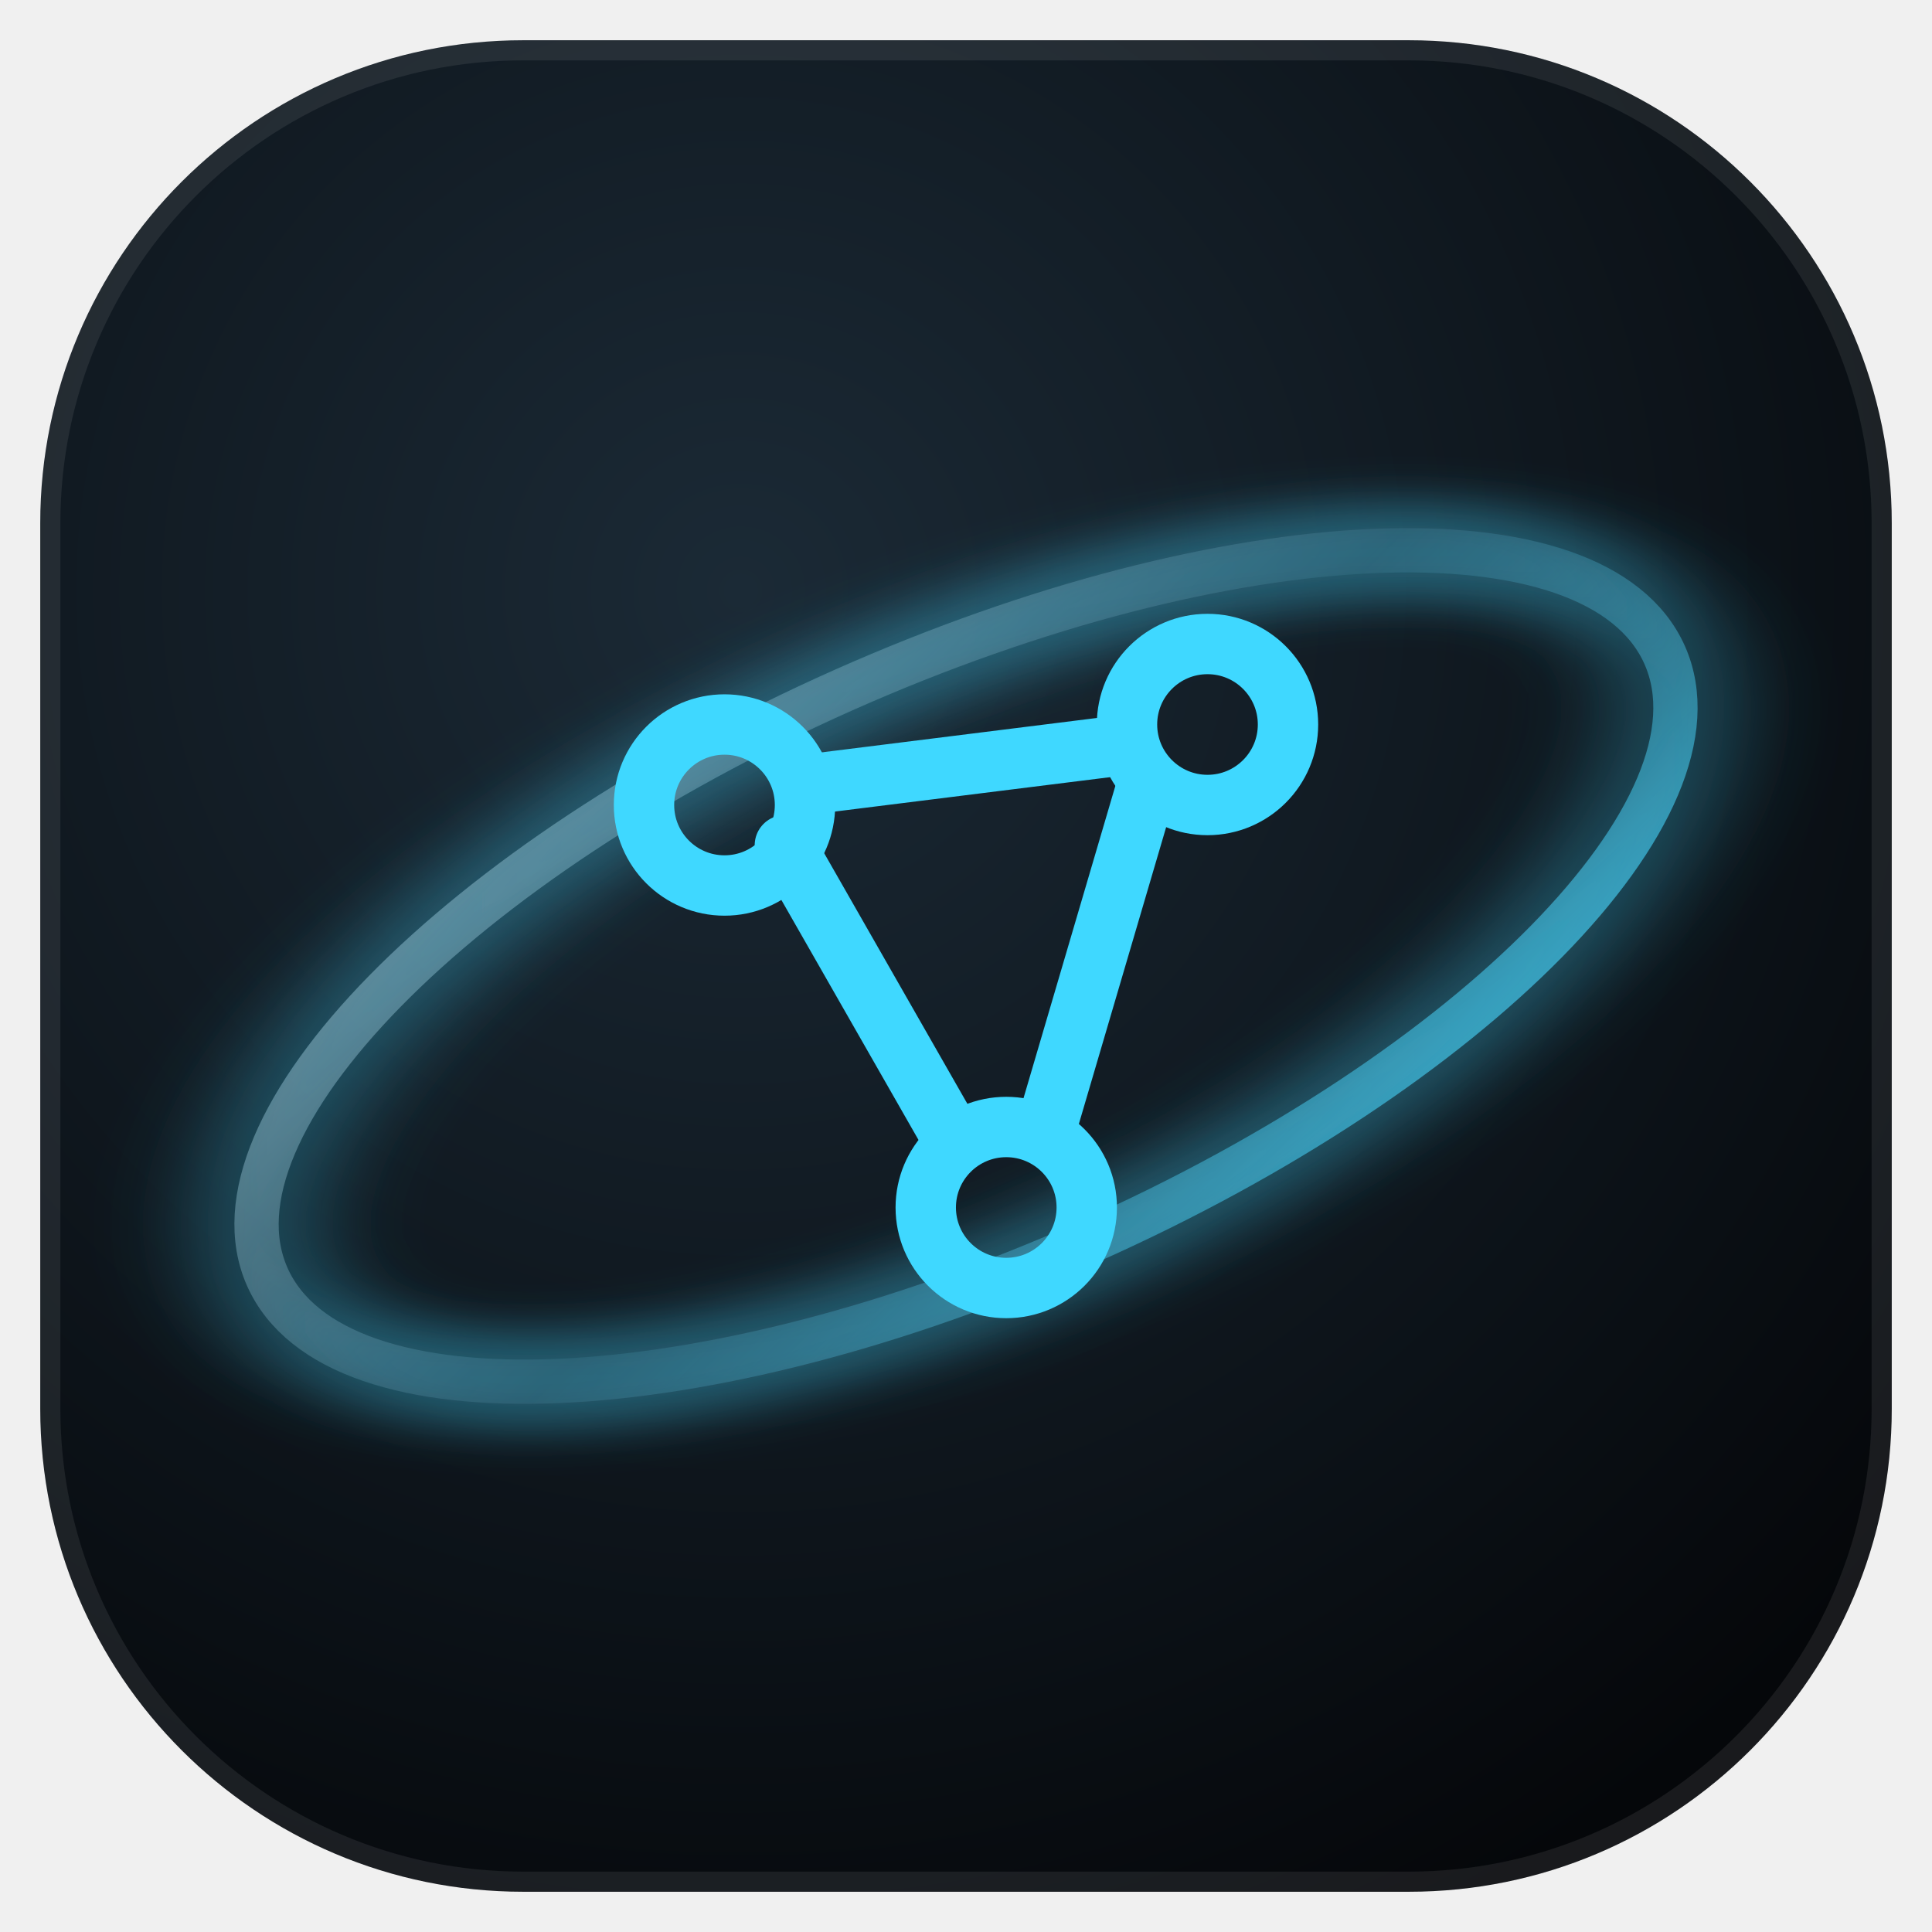
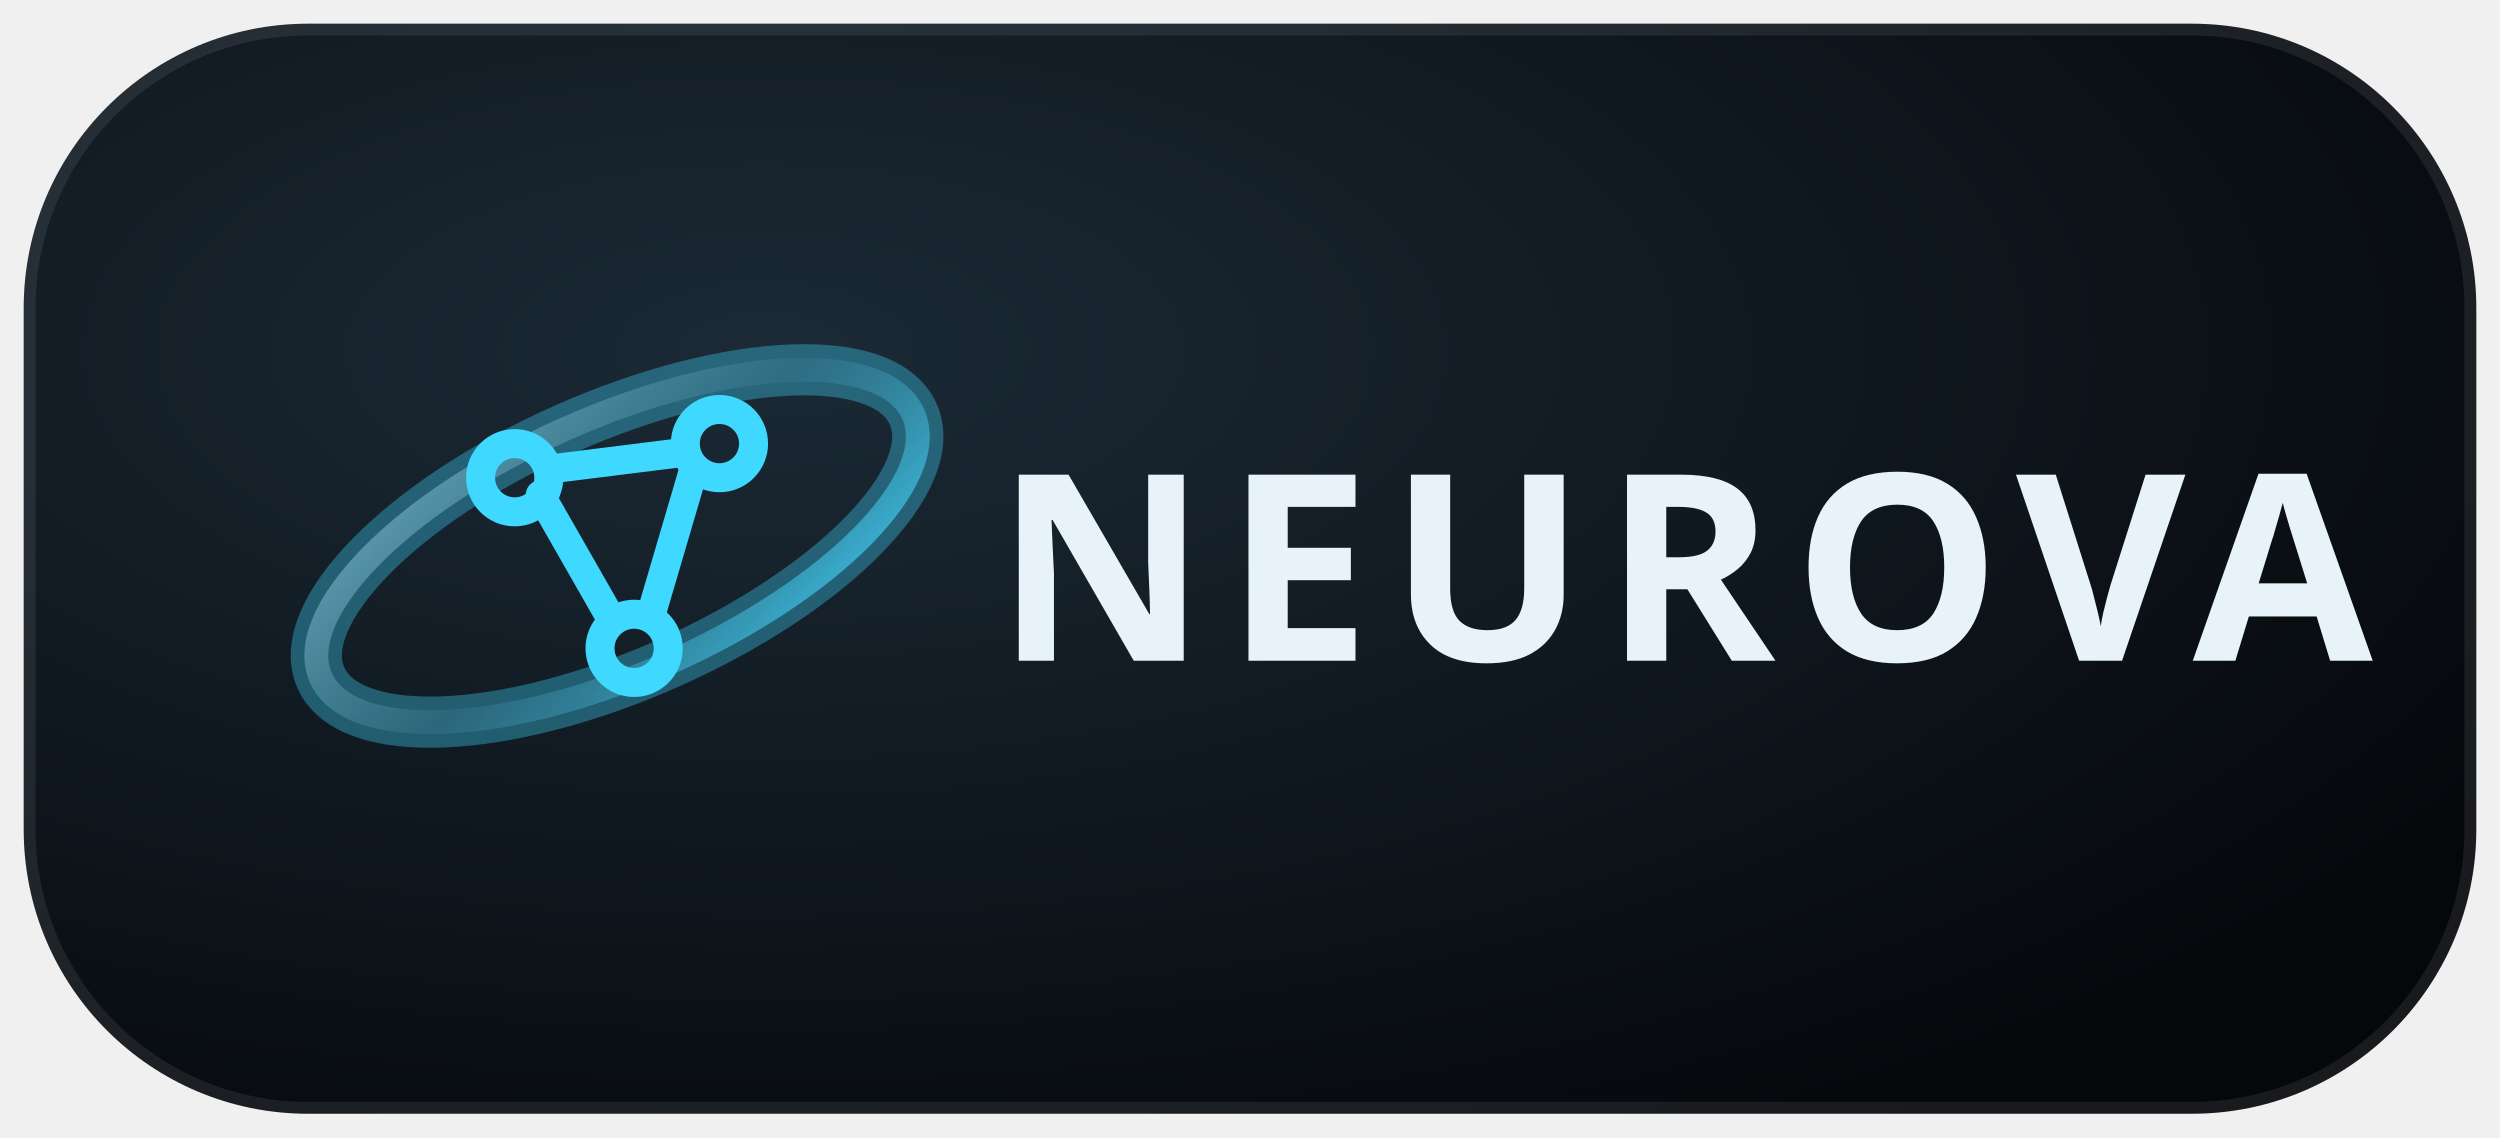
- <svg xmlns="http://www.w3.org/2000/svg" viewBox="0 0 96 96" role="img" aria-label="Neurova">
+ <svg xmlns="http://www.w3.org/2000/svg" viewBox="0 0 211 96" role="img" aria-label="NEUROVA">
  <defs>
-     <radialGradient id="glass" cx="38%" cy="30%" r="80%">
+     <radialGradient id="glass-neurova" cx="30%" cy="30%" r="85%">
      <stop offset="0" stop-color="#1b2a36" />
      <stop offset="1" stop-color="#05070a" />
    </radialGradient>
-     <linearGradient id="ring" x1="0" y1="0" x2="1" y2="1">
+     <linearGradient id="ring-neurova" x1="0" y1="0" x2="1" y2="1">
      <stop offset="0" stop-color="#d9e6ee" stop-opacity="0.55" />
      <stop offset="0.5" stop-color="#3a4a57" stop-opacity="0.35" />
      <stop offset="1" stop-color="#3fd8ff" stop-opacity="0.9" />
    </linearGradient>
  </defs>
-   <rect x="2" y="2" width="92" height="92" rx="24" fill="url(#glass)" />
-   <rect x="2.5" y="2.5" width="91" height="91" rx="23.5" fill="none" stroke="#ffffff" stroke-opacity="0.08" />
-   <ellipse cx="48" cy="48" rx="38" ry="15" transform="rotate(-24 48 48)" fill="none" stroke="url(#ring)" stroke-width="2.2" />
-   <ellipse cx="48" cy="48" rx="38" ry="15" transform="rotate(-24 48 48)" fill="none" stroke="#3fd8ff" stroke-opacity="0.35" stroke-width="5" stroke-linecap="round" style="filter:blur(2px)" />
-   <g fill="none" stroke="#3fd8ff" stroke-width="3" stroke-linecap="round" stroke-linejoin="round">
-     <circle cx="36" cy="40" r="4" />
-     <circle cx="60" cy="36" r="4" />
-     <circle cx="50" cy="60" r="4" />
-     <path d="M39 42l8 14M57 39l-5 17M40 39l16-2" />
+   <rect x="2" y="2" width="207" height="92" rx="24" fill="url(#glass-neurova)" />
+   <rect x="2.5" y="2.5" width="206" height="91" rx="23.5" fill="none" stroke="#ffffff" stroke-opacity="0.08" />
+   <g transform="translate(6 0) scale(0.72) translate(16 16)">
+     <ellipse cx="48" cy="48" rx="38" ry="15" transform="rotate(-24 48 48)" fill="none" stroke="url(#ring-neurova)" stroke-width="2.8" />
+     <ellipse cx="48" cy="48" rx="38" ry="15" transform="rotate(-24 48 48)" fill="none" stroke="#3fd8ff" stroke-opacity="0.35" stroke-width="6" stroke-linecap="round" />
+     <g fill="none" stroke="#3fd8ff" stroke-width="3.4" stroke-linecap="round" stroke-linejoin="round">
+       <circle cx="36" cy="40" r="4" />
+       <circle cx="60" cy="36" r="4" />
+       <circle cx="50" cy="60" r="4" />
+       <path d="M39 42l8 14M57 39l-5 17M40 39l16-2" />
+     </g>
  </g>
+   <text x="84" y="48" dominant-baseline="middle" font-family="Orbitron, 'Segoe UI', system-ui, sans-serif" font-size="22" font-weight="600" letter-spacing="1.5" fill="#e7f3f8">NEUROVA</text>
</svg>
